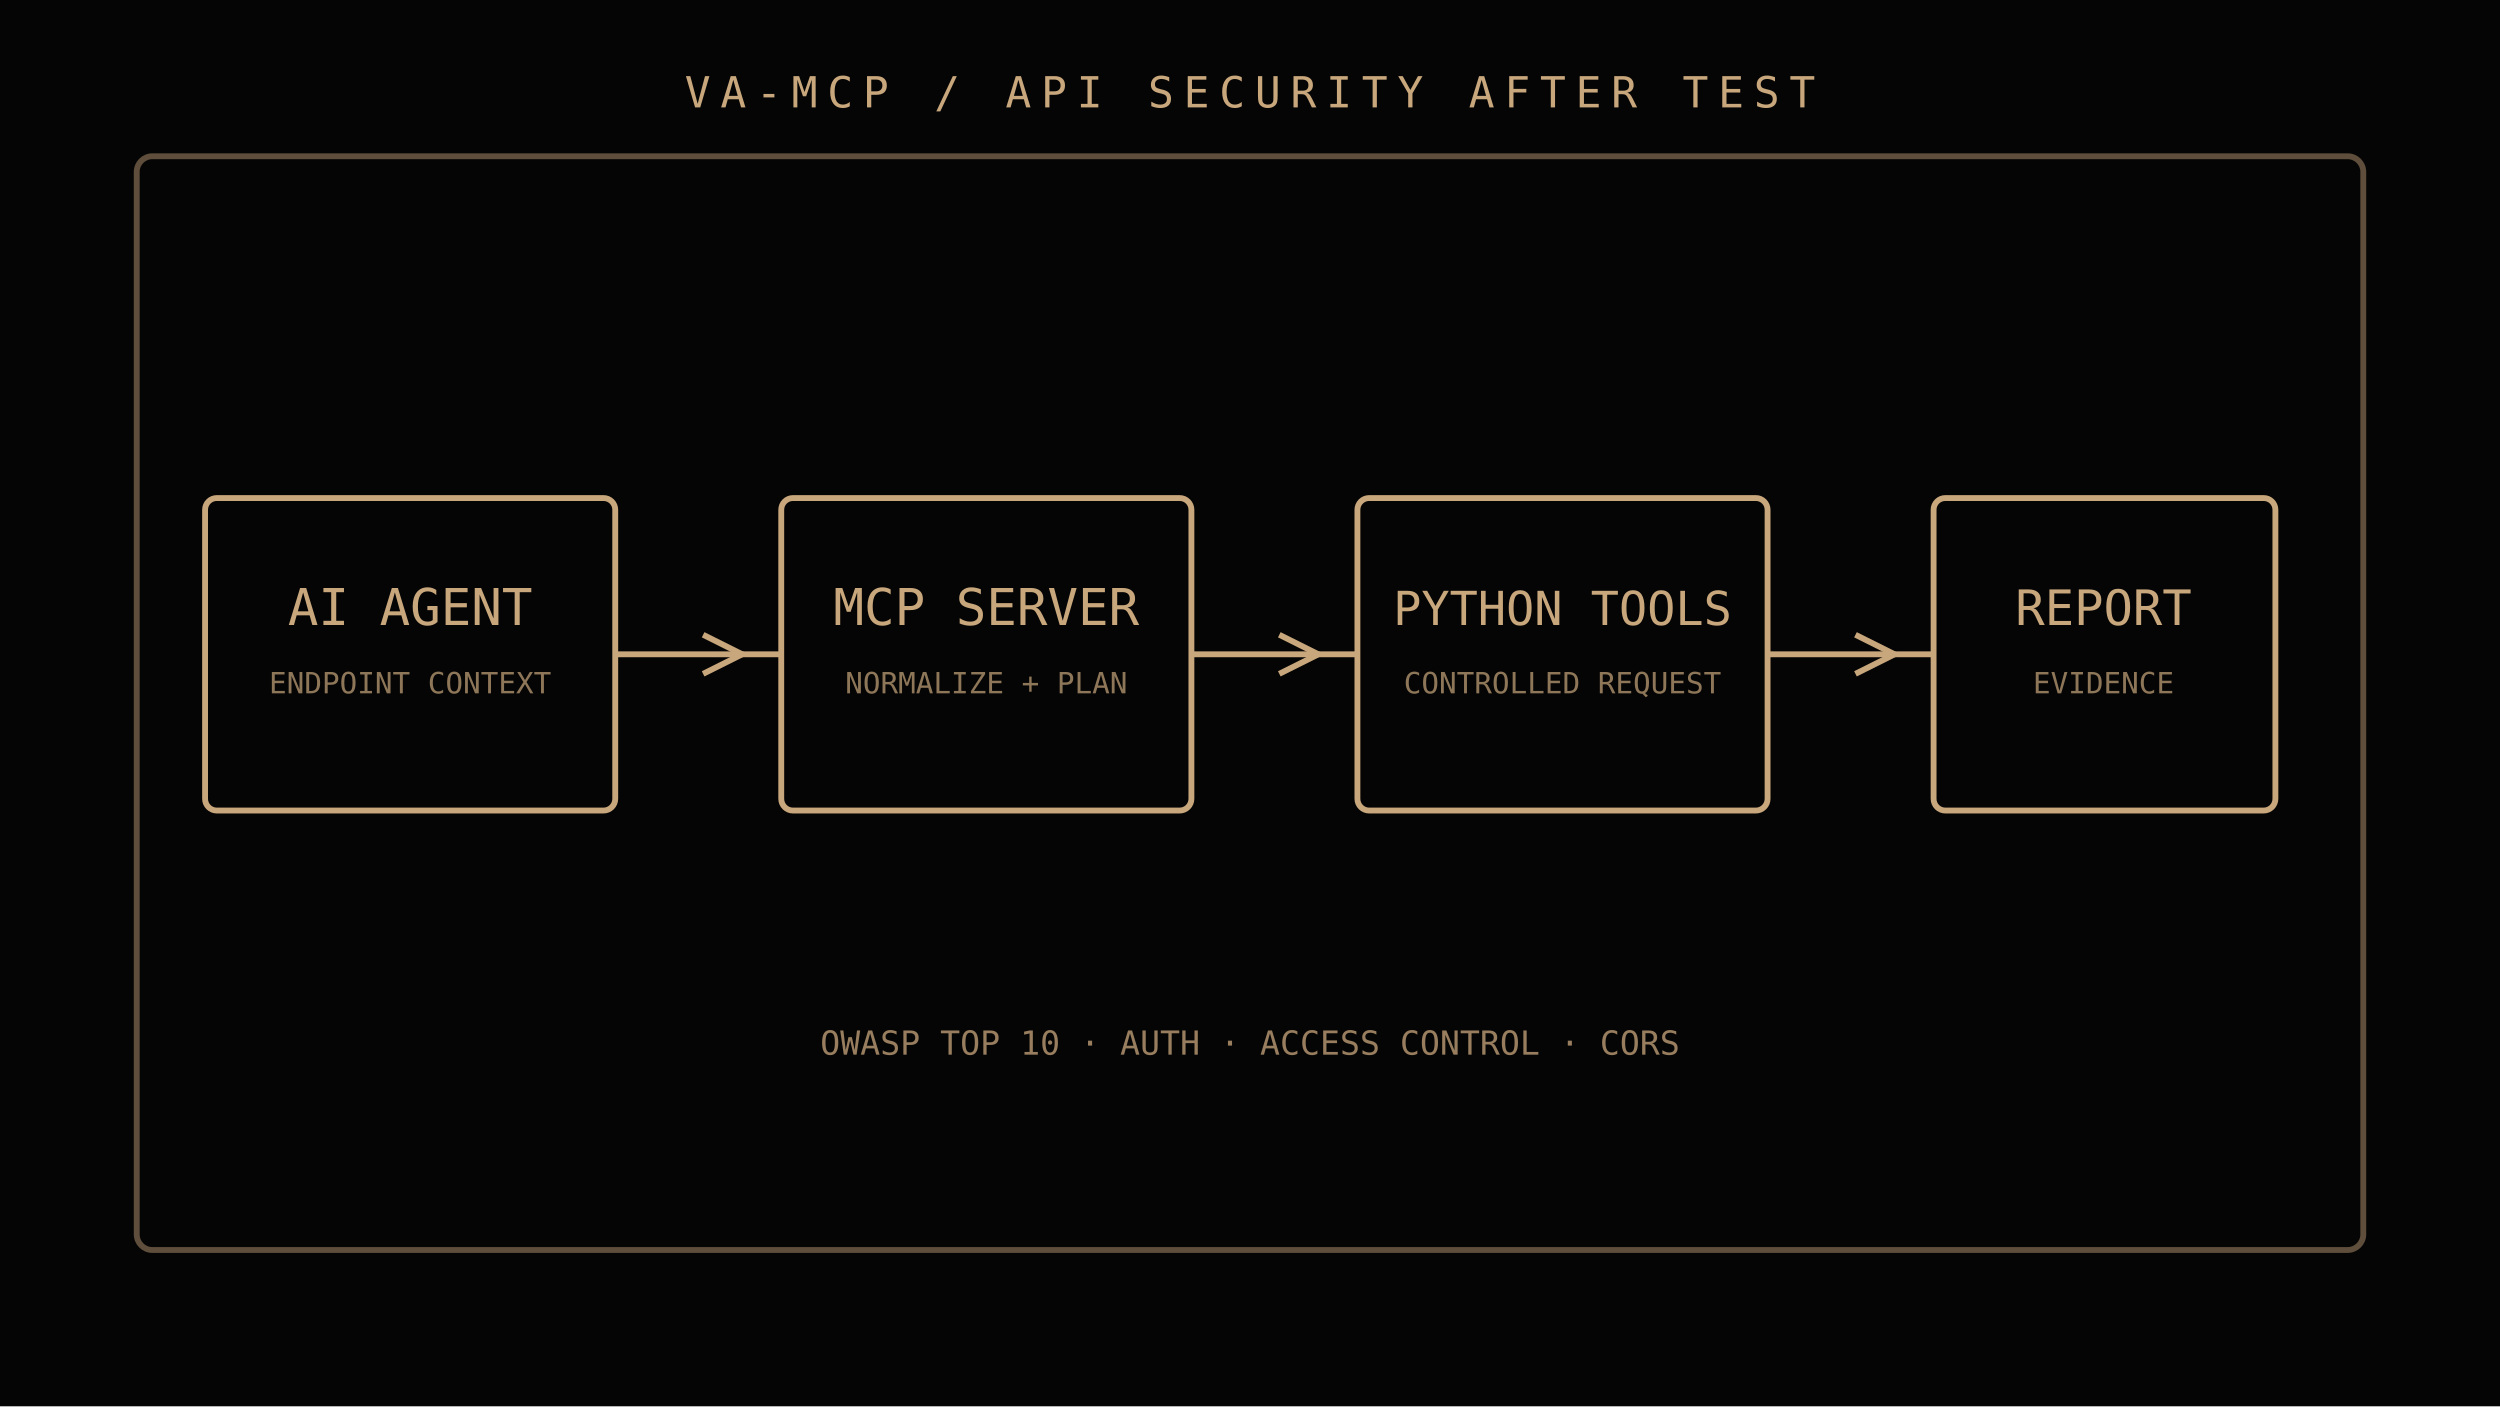
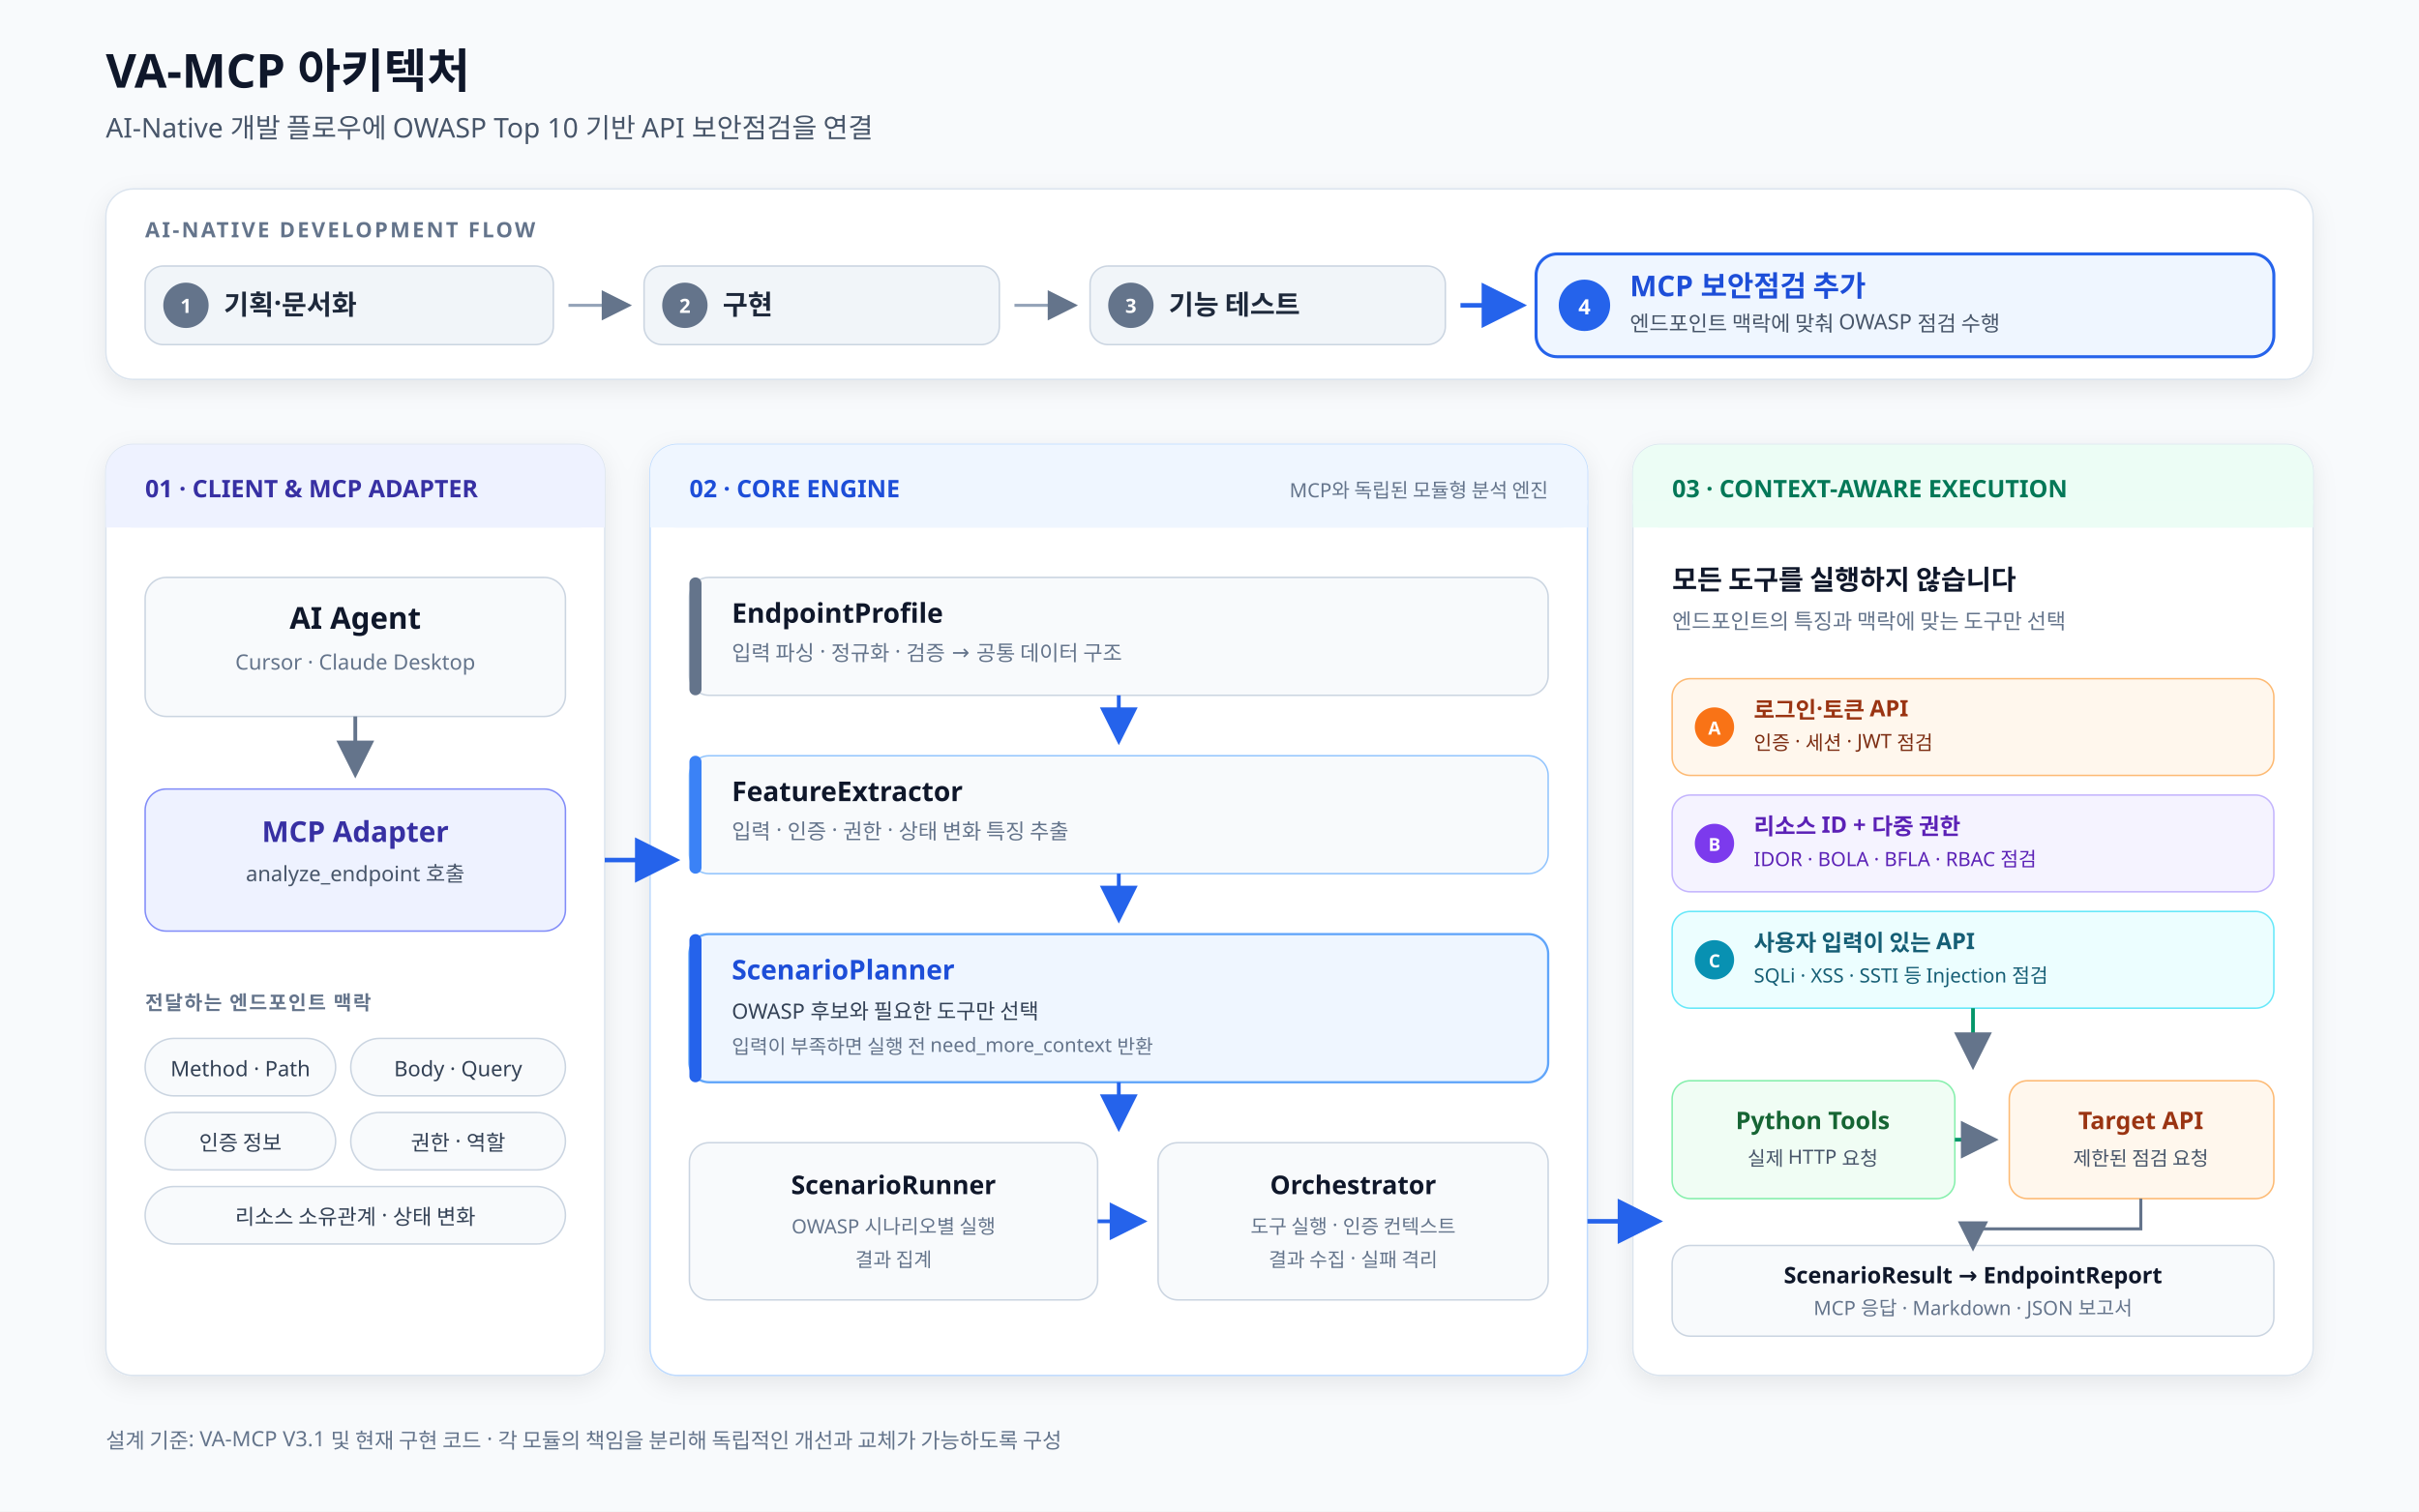
- <svg xmlns="http://www.w3.org/2000/svg" viewBox="0 0 1280 720" role="img" aria-labelledby="title desc">
-   <rect width="1280" height="720" fill="#050505" />
-   <g stroke="#c9a77c" fill="none" stroke-width="3">
-     <rect x="70" y="80" width="1140" height="560" rx="8" opacity=".45" />
-     <rect x="105" y="255" width="210" height="160" rx="6" />
-     <rect x="400" y="255" width="210" height="160" rx="6" />
-     <rect x="695" y="255" width="210" height="160" rx="6" />
-     <rect x="990" y="255" width="175" height="160" rx="6" />
-     <path d="M315 335h85m210 0h85m210 0h85" />
-     <path d="M360 325l20 10-20 10m295-20l20 10-20 10m295-20l20 10-20 10" />
-   </g>
-   <g fill="#c9a77c" font-family="ui-monospace, SFMono-Regular, Menlo, monospace" text-anchor="middle">
-     <text x="640" y="55" font-size="22" letter-spacing="5">VA-MCP / API SECURITY AFTER TEST</text>
-     <text x="210" y="320" font-size="26">AI AGENT</text>
-     <text x="210" y="355" font-size="15" opacity=".7">ENDPOINT CONTEXT</text>
-     <text x="505" y="320" font-size="26">MCP SERVER</text>
-     <text x="505" y="355" font-size="15" opacity=".7">NORMALIZE + PLAN</text>
-     <text x="800" y="320" font-size="24">PYTHON TOOLS</text>
-     <text x="800" y="355" font-size="15" opacity=".7">CONTROLLED REQUEST</text>
-     <text x="1077" y="320" font-size="25">REPORT</text>
-     <text x="1077" y="355" font-size="15" opacity=".7">EVIDENCE</text>
-     <text x="640" y="540" font-size="17" opacity=".75">OWASP TOP 10 · AUTH · ACCESS CONTROL · CORS</text>
+ <svg xmlns="http://www.w3.org/2000/svg" viewBox="0 0 1600 1000" role="img" aria-labelledby="title desc">
+   <defs>
+     <filter id="shadow" x="-20%" y="-20%" width="140%" height="140%">
+       <feDropShadow dx="0" dy="5" stdDeviation="8" flood-color="#0f172a" flood-opacity="0.08" />
+     </filter>
+     <marker id="arrow-blue" markerWidth="10" markerHeight="10" refX="8" refY="5" orient="auto">
+       <path d="M0 0L10 5L0 10Z" fill="#2563eb" />
+     </marker>
+     <marker id="arrow-slate" markerWidth="10" markerHeight="10" refX="8" refY="5" orient="auto">
+       <path d="M0 0L10 5L0 10Z" fill="#64748b" />
+     </marker>
+   </defs>
+   <rect width="1600" height="1000" fill="#f8fafc" />
+   <g font-family="Pretendard, Apple SD Gothic Neo, Noto Sans KR, sans-serif">
+     <text x="70" y="58" fill="#0f172a" font-size="31" font-weight="750">VA-MCP 아키텍처</text>
+     <text x="70" y="91" fill="#475569" font-size="18">AI-Native 개발 플로우에 OWASP Top 10 기반 API 보안점검을 연결</text>
+     <g filter="url(#shadow)">
+       <rect x="70" y="125" width="1460" height="126" rx="18" fill="#ffffff" stroke="#dbe4ee" />
+     </g>
+     <text x="96" y="157" fill="#64748b" font-size="14" font-weight="700" letter-spacing="1.5">AI-NATIVE DEVELOPMENT FLOW</text>
+     <g>
+       <rect x="96" y="176" width="270" height="52" rx="12" fill="#f1f5f9" stroke="#cbd5e1" />
+       <circle cx="123" cy="202" r="15" fill="#64748b" />
+       <text x="123" y="207" fill="#ffffff" font-size="13" font-weight="700" text-anchor="middle">1</text>
+       <text x="148" y="208" fill="#1e293b" font-size="18" font-weight="700">기획·문서화</text>
+       <path d="M376 202H414" stroke="#94a3b8" stroke-width="2" marker-end="url(#arrow-slate)" />
+       <rect x="426" y="176" width="235" height="52" rx="12" fill="#f1f5f9" stroke="#cbd5e1" />
+       <circle cx="453" cy="202" r="15" fill="#64748b" />
+       <text x="453" y="207" fill="#ffffff" font-size="13" font-weight="700" text-anchor="middle">2</text>
+       <text x="478" y="208" fill="#1e293b" font-size="18" font-weight="700">구현</text>
+       <path d="M671 202H709" stroke="#94a3b8" stroke-width="2" marker-end="url(#arrow-slate)" />
+       <rect x="721" y="176" width="235" height="52" rx="12" fill="#f1f5f9" stroke="#cbd5e1" />
+       <circle cx="748" cy="202" r="15" fill="#64748b" />
+       <text x="748" y="207" fill="#ffffff" font-size="13" font-weight="700" text-anchor="middle">3</text>
+       <text x="773" y="208" fill="#1e293b" font-size="18" font-weight="700">기능 테스트</text>
+       <path d="M966 202H1004" stroke="#2563eb" stroke-width="3" marker-end="url(#arrow-blue)" />
+       <rect x="1016" y="168" width="488" height="68" rx="14" fill="#eff6ff" stroke="#2563eb" stroke-width="2" />
+       <circle cx="1048" cy="202" r="17" fill="#2563eb" />
+       <text x="1048" y="208" fill="#ffffff" font-size="14" font-weight="700" text-anchor="middle">4</text>
+       <text x="1078" y="196" fill="#1d4ed8" font-size="19" font-weight="750">MCP 보안점검 추가</text>
+       <text x="1078" y="219" fill="#475569" font-size="14">엔드포인트 맥락에 맞춰 OWASP 점검 수행</text>
+     </g>
+     <g filter="url(#shadow)">
+       <rect x="70" y="294" width="330" height="616" rx="18" fill="#ffffff" stroke="#dbe4ee" />
+       <rect x="430" y="294" width="620" height="616" rx="18" fill="#ffffff" stroke="#bfdbfe" />
+       <rect x="1080" y="294" width="450" height="616" rx="18" fill="#ffffff" stroke="#dbe4ee" />
+     </g>
+     <rect x="70" y="294" width="330" height="55" rx="18" fill="#eef2ff" />
+     <path d="M70 331V349H400V331" fill="#eef2ff" />
+     <text x="96" y="329" fill="#3730a3" font-size="16" font-weight="750">01 · CLIENT &amp; MCP ADAPTER</text>
+     <rect x="96" y="382" width="278" height="92" rx="14" fill="#f8fafc" stroke="#cbd5e1" />
+     <text x="235" y="416" fill="#0f172a" font-size="20" font-weight="750" text-anchor="middle">AI Agent</text>
+     <text x="235" y="443" fill="#64748b" font-size="14" text-anchor="middle">Cursor · Claude Desktop</text>
+     <path d="M235 474V510" stroke="#64748b" stroke-width="2.5" marker-end="url(#arrow-slate)" />
+     <rect x="96" y="522" width="278" height="94" rx="14" fill="#eef2ff" stroke="#818cf8" />
+     <text x="235" y="557" fill="#3730a3" font-size="19" font-weight="750" text-anchor="middle">MCP Adapter</text>
+     <text x="235" y="583" fill="#475569" font-size="14" text-anchor="middle">analyze_endpoint 호출</text>
+     <text x="96" y="668" fill="#64748b" font-size="13" font-weight="700" letter-spacing="1">전달하는 엔드포인트 맥락</text>
+     <g fill="#f8fafc" stroke="#cbd5e1">
+       <rect x="96" y="687" width="126" height="38" rx="19" />
+       <rect x="232" y="687" width="142" height="38" rx="19" />
+       <rect x="96" y="736" width="126" height="38" rx="19" />
+       <rect x="232" y="736" width="142" height="38" rx="19" />
+       <rect x="96" y="785" width="278" height="38" rx="19" />
+     </g>
+     <g fill="#334155" font-size="14" text-anchor="middle">
+       <text x="159" y="712">Method · Path</text>
+       <text x="303" y="712">Body · Query</text>
+       <text x="159" y="761">인증 정보</text>
+       <text x="303" y="761">권한 · 역할</text>
+       <text x="235" y="810">리소스 소유관계 · 상태 변화</text>
+     </g>
+     <path d="M400 569H444" stroke="#2563eb" stroke-width="3" marker-end="url(#arrow-blue)" />
+     <rect x="430" y="294" width="620" height="55" rx="18" fill="#eff6ff" />
+     <path d="M430 331V349H1050V331" fill="#eff6ff" />
+     <text x="456" y="329" fill="#1d4ed8" font-size="16" font-weight="750">02 · CORE ENGINE</text>
+     <text x="1024" y="329" fill="#64748b" font-size="13" text-anchor="end">MCP와 독립된 모듈형 분석 엔진</text>
+     <g>
+       <rect x="456" y="382" width="568" height="78" rx="13" fill="#f8fafc" stroke="#cbd5e1" />
+       <rect x="456" y="382" width="8" height="78" rx="4" fill="#64748b" />
+       <text x="484" y="412" fill="#0f172a" font-size="18" font-weight="750">EndpointProfile</text>
+       <text x="484" y="437" fill="#64748b" font-size="14">입력 파싱 · 정규화 · 검증 → 공통 데이터 구조</text>
+       <path d="M740 460V488" stroke="#2563eb" stroke-width="2.5" marker-end="url(#arrow-blue)" />
+       <rect x="456" y="500" width="568" height="78" rx="13" fill="#f8fafc" stroke="#93c5fd" />
+       <rect x="456" y="500" width="8" height="78" rx="4" fill="#3b82f6" />
+       <text x="484" y="530" fill="#0f172a" font-size="18" font-weight="750">FeatureExtractor</text>
+       <text x="484" y="555" fill="#64748b" font-size="14">입력 · 인증 · 권한 · 상태 변화 특징 추출</text>
+       <path d="M740 578V606" stroke="#2563eb" stroke-width="2.5" marker-end="url(#arrow-blue)" />
+       <rect x="456" y="618" width="568" height="98" rx="13" fill="#eff6ff" stroke="#60a5fa" stroke-width="1.5" />
+       <rect x="456" y="618" width="8" height="98" rx="4" fill="#2563eb" />
+       <text x="484" y="648" fill="#1d4ed8" font-size="18" font-weight="750">ScenarioPlanner</text>
+       <text x="484" y="674" fill="#334155" font-size="14">OWASP 후보와 필요한 도구만 선택</text>
+       <text x="484" y="697" fill="#64748b" font-size="13">입력이 부족하면 실행 전 need_more_context 반환</text>
+       <path d="M740 716V744" stroke="#2563eb" stroke-width="2.5" marker-end="url(#arrow-blue)" />
+       <rect x="456" y="756" width="270" height="104" rx="13" fill="#f8fafc" stroke="#cbd5e1" />
+       <text x="591" y="790" fill="#0f172a" font-size="17" font-weight="750" text-anchor="middle">ScenarioRunner</text>
+       <text x="591" y="816" fill="#64748b" font-size="13" text-anchor="middle">OWASP 시나리오별 실행</text>
+       <text x="591" y="838" fill="#64748b" font-size="13" text-anchor="middle">결과 집계</text>
+       <path d="M726 808H754" stroke="#2563eb" stroke-width="2.5" marker-end="url(#arrow-blue)" />
+       <rect x="766" y="756" width="258" height="104" rx="13" fill="#f8fafc" stroke="#cbd5e1" />
+       <text x="895" y="790" fill="#0f172a" font-size="17" font-weight="750" text-anchor="middle">Orchestrator</text>
+       <text x="895" y="816" fill="#64748b" font-size="13" text-anchor="middle">도구 실행 · 인증 컨텍스트</text>
+       <text x="895" y="838" fill="#64748b" font-size="13" text-anchor="middle">결과 수집 · 실패 격리</text>
+     </g>
+     <path d="M1050 808H1094" stroke="#2563eb" stroke-width="3" marker-end="url(#arrow-blue)" />
+     <rect x="1080" y="294" width="450" height="55" rx="18" fill="#ecfdf5" />
+     <path d="M1080 331V349H1530V331" fill="#ecfdf5" />
+     <text x="1106" y="329" fill="#047857" font-size="16" font-weight="750">03 · CONTEXT-AWARE EXECUTION</text>
+     <text x="1106" y="390" fill="#0f172a" font-size="18" font-weight="750">모든 도구를 실행하지 않습니다</text>
+     <text x="1106" y="416" fill="#64748b" font-size="14">엔드포인트의 특징과 맥락에 맞는 도구만 선택</text>
+     <g>
+       <rect x="1106" y="449" width="398" height="64" rx="12" fill="#fff7ed" stroke="#fdba74" />
+       <circle cx="1134" cy="481" r="13" fill="#f97316" />
+       <text x="1134" y="486" fill="#fff" font-size="12" font-weight="700" text-anchor="middle">A</text>
+       <text x="1160" y="475" fill="#9a3412" font-size="15" font-weight="750">로그인·토큰 API</text>
+       <text x="1160" y="496" fill="#7c2d12" font-size="13">인증 · 세션 · JWT 점검</text>
+       <rect x="1106" y="526" width="398" height="64" rx="12" fill="#f5f3ff" stroke="#c4b5fd" />
+       <circle cx="1134" cy="558" r="13" fill="#7c3aed" />
+       <text x="1134" y="563" fill="#fff" font-size="12" font-weight="700" text-anchor="middle">B</text>
+       <text x="1160" y="552" fill="#5b21b6" font-size="15" font-weight="750">리소스 ID + 다중 권한</text>
+       <text x="1160" y="573" fill="#5b21b6" font-size="13">IDOR · BOLA · BFLA · RBAC 점검</text>
+       <rect x="1106" y="603" width="398" height="64" rx="12" fill="#ecfeff" stroke="#67e8f9" />
+       <circle cx="1134" cy="635" r="13" fill="#0891b2" />
+       <text x="1134" y="640" fill="#fff" font-size="12" font-weight="700" text-anchor="middle">C</text>
+       <text x="1160" y="629" fill="#155e75" font-size="15" font-weight="750">사용자 입력이 있는 API</text>
+       <text x="1160" y="650" fill="#155e75" font-size="13">SQLi · XSS · SSTI 등 Injection 점검</text>
+     </g>
+     <path d="M1305 667V703" stroke="#059669" stroke-width="2.5" marker-end="url(#arrow-slate)" />
+     <rect x="1106" y="715" width="187" height="78" rx="12" fill="#f0fdf4" stroke="#86efac" />
+     <text x="1199" y="747" fill="#166534" font-size="16" font-weight="750" text-anchor="middle">Python Tools</text>
+     <text x="1199" y="771" fill="#475569" font-size="13" text-anchor="middle">실제 HTTP 요청</text>
+     <path d="M1293 754H1317" stroke="#059669" stroke-width="2.5" marker-end="url(#arrow-slate)" />
+     <rect x="1329" y="715" width="175" height="78" rx="12" fill="#fff7ed" stroke="#fdba74" />
+     <text x="1416" y="747" fill="#9a3412" font-size="16" font-weight="750" text-anchor="middle">Target API</text>
+     <text x="1416" y="771" fill="#475569" font-size="13" text-anchor="middle">제한된 점검 요청</text>
+     <rect x="1106" y="824" width="398" height="60" rx="12" fill="#f8fafc" stroke="#cbd5e1" />
+     <text x="1305" y="849" fill="#0f172a" font-size="15" font-weight="750" text-anchor="middle">ScenarioResult → EndpointReport</text>
+     <text x="1305" y="870" fill="#64748b" font-size="13" text-anchor="middle">MCP 응답 · Markdown · JSON 보고서</text>
+     <path d="M1416 793V813H1305V824" fill="none" stroke="#64748b" stroke-width="2" marker-end="url(#arrow-slate)" />
+     <text x="70" y="958" fill="#64748b" font-size="14">설계 기준: VA-MCP V3.1 및 현재 구현 코드 · 각 모듈의 책임을 분리해 독립적인 개선과 교체가 가능하도록 구성</text>
  </g>
</svg>
